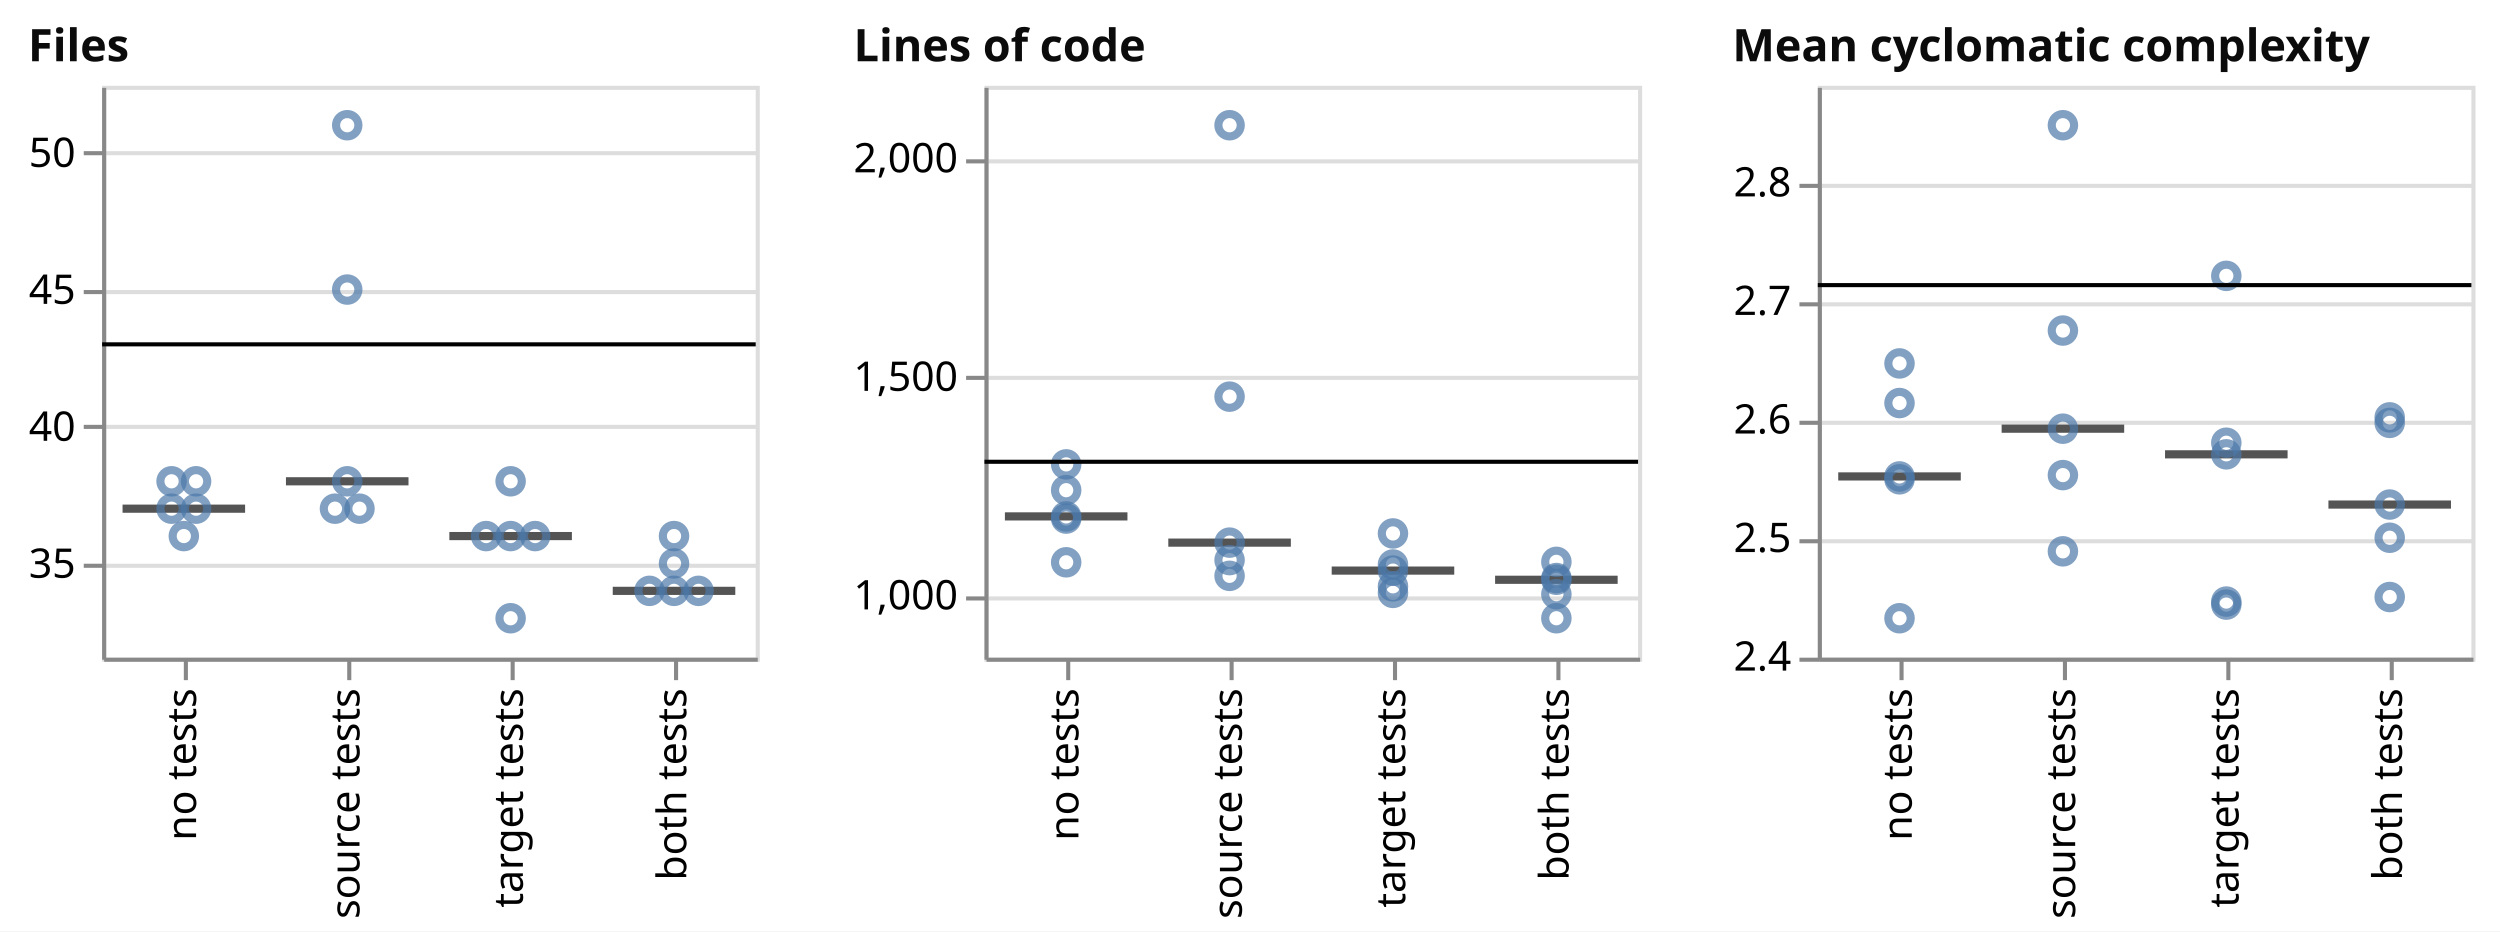
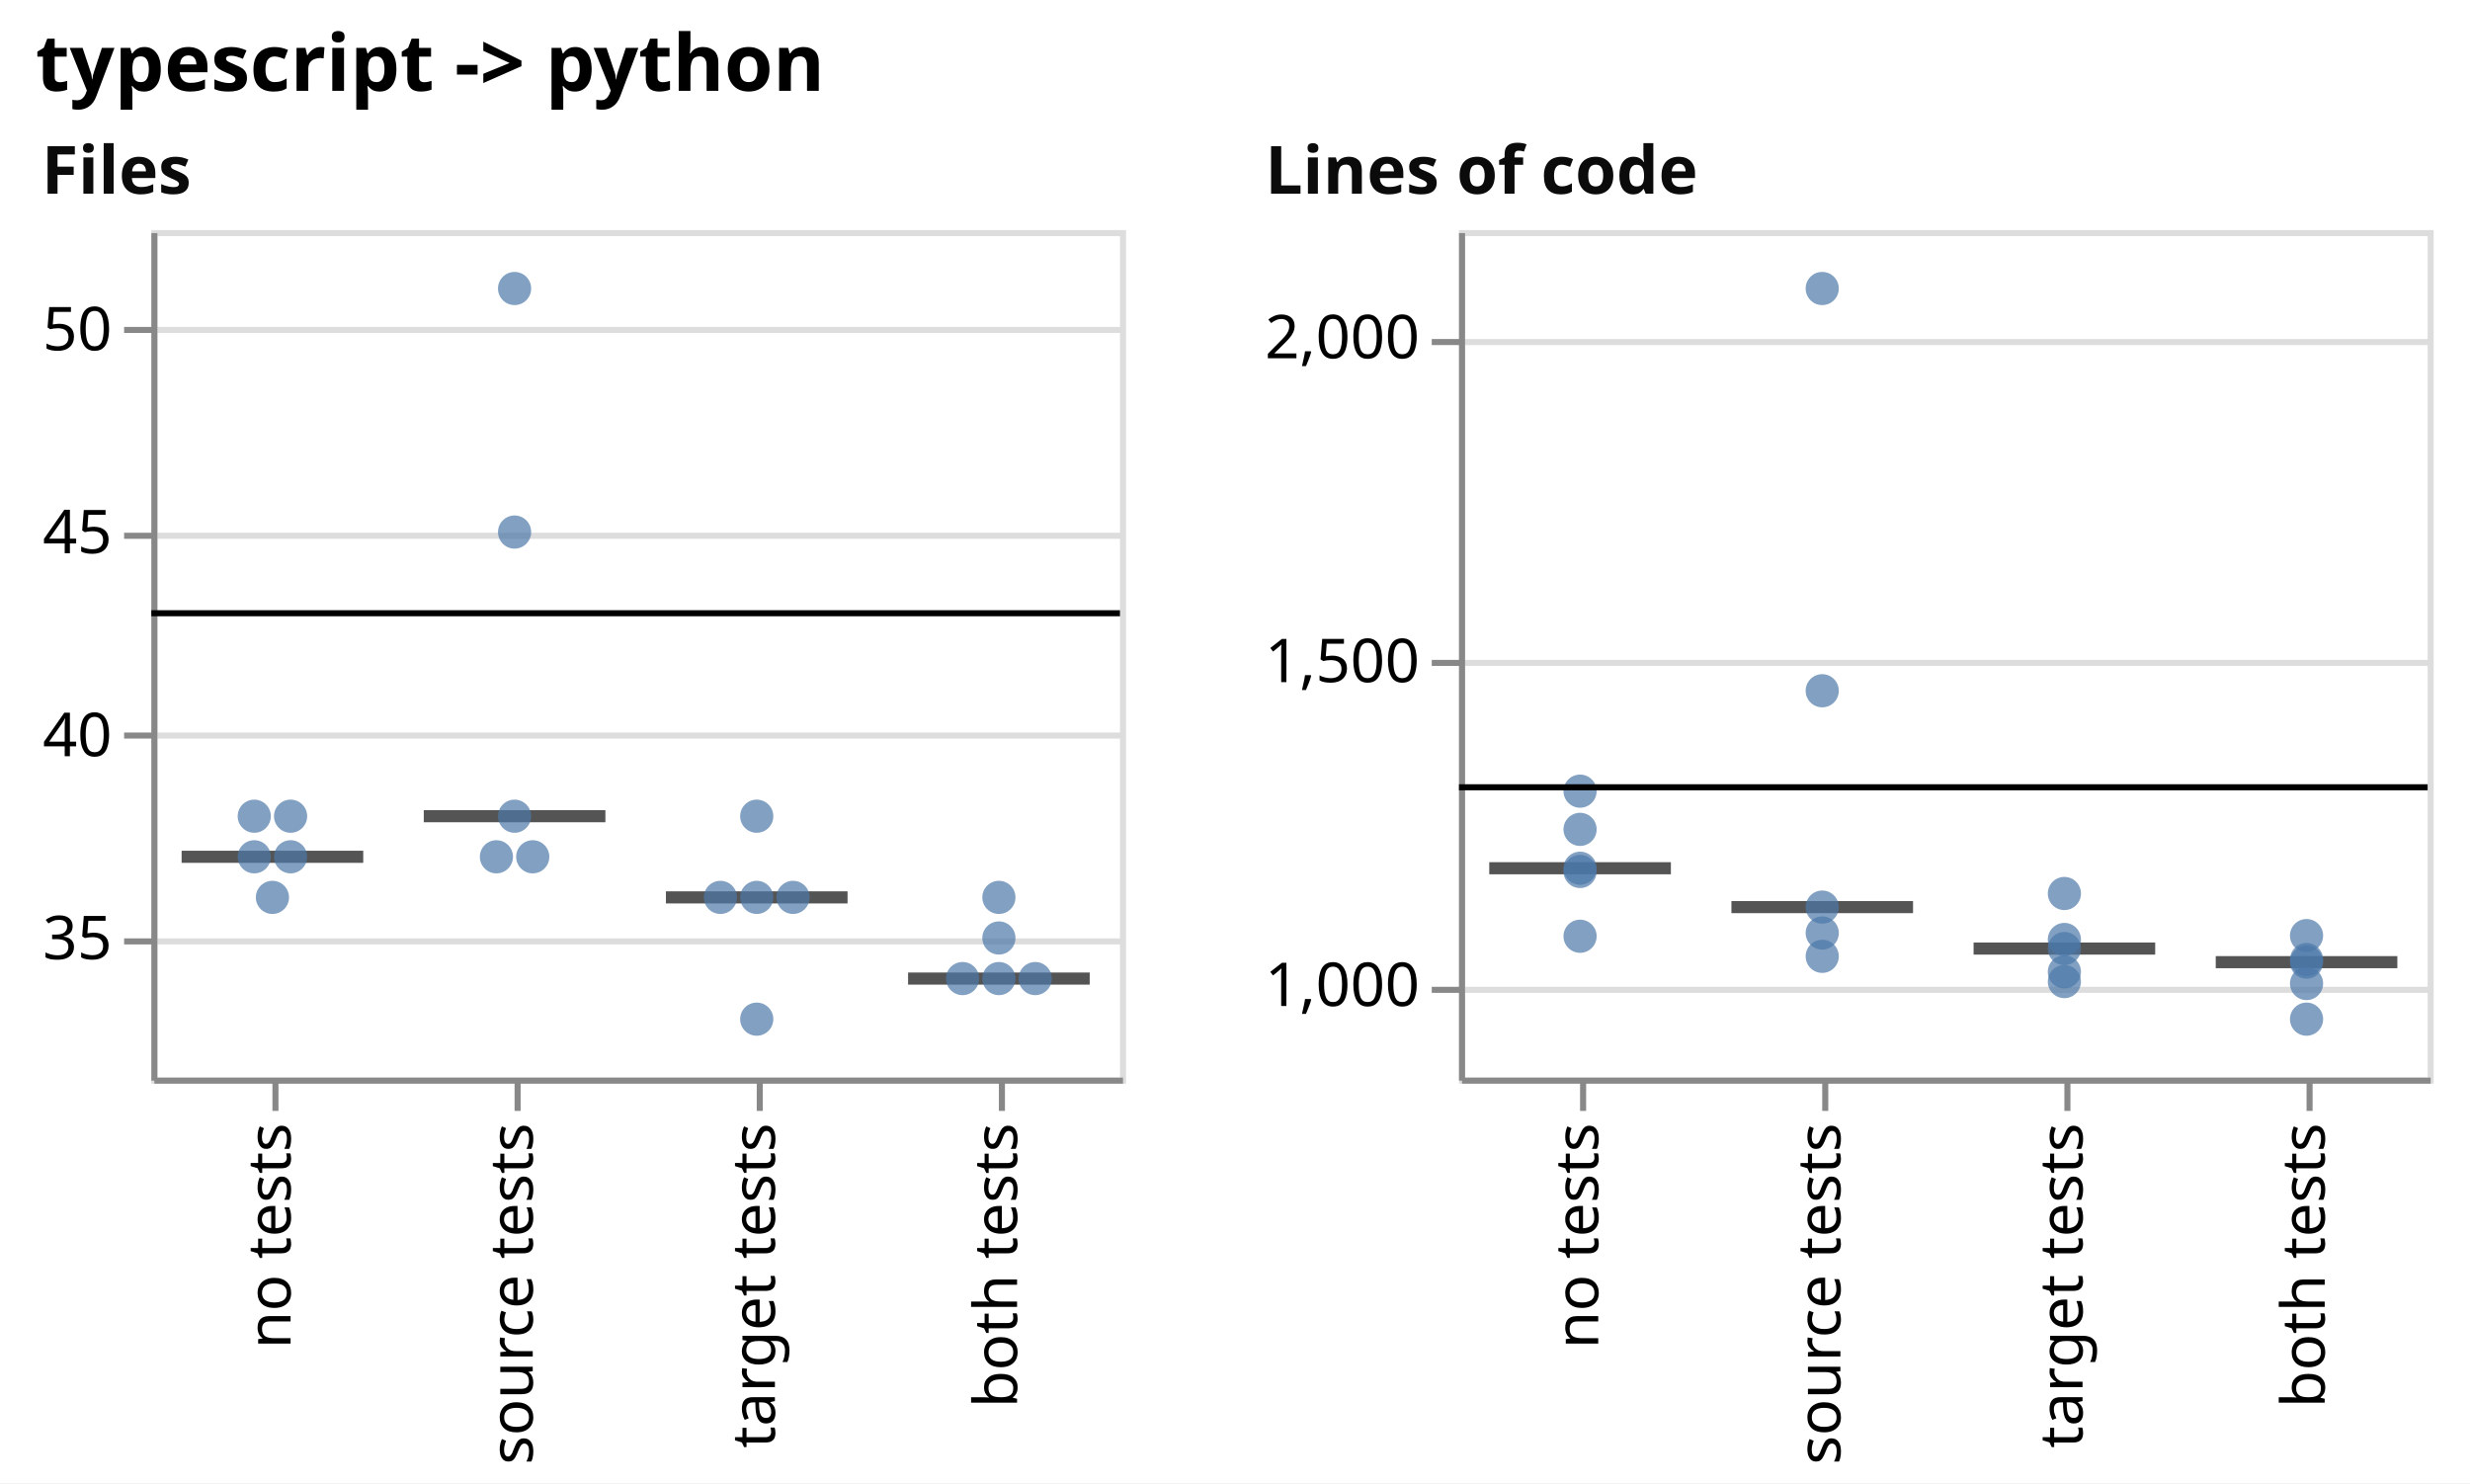
- <svg xmlns="http://www.w3.org/2000/svg" version="1.1" class="marks" width="612" height="228" viewBox="0 0 612 228">
-   <rect width="612" height="228" fill="white" />
-   <g fill="none" stroke-miterlimit="10" transform="translate(25,21)">
+ <svg xmlns="http://www.w3.org/2000/svg" version="1.1" class="marks" width="408" height="245" viewBox="0 0 408 245">
+   <rect width="408" height="245" fill="white" />
+   <g fill="none" stroke-miterlimit="10" transform="translate(25,38)">
    <g class="mark-group role-frame root" role="graphics-object" aria-roledescription="group mark container">
      <g transform="translate(0,0)">
        <path class="background" aria-hidden="true" d="M0,0h0v0h0Z" />
        <g>
          <g class="mark-group role-scope concat_0_group" role="graphics-object" aria-roledescription="group mark container">
            <g transform="translate(0,0)">
              <path class="background" aria-hidden="true" d="M0.5,0.5h160v140h-160Z" stroke="#ddd" />
              <g>
                <g class="mark-group role-axis" aria-hidden="true">
                  <g transform="translate(0.5,0.5)">
                    <path class="background" aria-hidden="true" d="M0,0h0v0h0Z" pointer-events="none" />
                    <g>
                      <g class="mark-rule role-axis-grid" pointer-events="none">
                        <line transform="translate(0,117)" x2="160" y2="0" stroke="#ddd" stroke-width="1" opacity="1" />
                        <line transform="translate(0,83)" x2="160" y2="0" stroke="#ddd" stroke-width="1" opacity="1" />
                        <line transform="translate(0,50)" x2="160" y2="0" stroke="#ddd" stroke-width="1" opacity="1" />
                        <line transform="translate(0,16)" x2="160" y2="0" stroke="#ddd" stroke-width="1" opacity="1" />
                      </g>
                    </g>
                    <path class="foreground" aria-hidden="true" d="" pointer-events="none" display="none" />
                  </g>
                </g>
                <g class="mark-group role-axis" role="graphics-symbol" aria-roledescription="axis" aria-label="X-axis for a discrete scale with 4 values: no tests, source tests, target tests, both tests">
                  <g transform="translate(0.5,140.5)">
                    <path class="background" aria-hidden="true" d="M0,0h0v0h0Z" pointer-events="none" />
                    <g>
                      <g class="mark-rule role-axis-tick" pointer-events="none">
                        <line transform="translate(20,0)" x2="0" y2="5" stroke="#888" stroke-width="1" opacity="1" />
                        <line transform="translate(60,0)" x2="0" y2="5" stroke="#888" stroke-width="1" opacity="1" />
                        <line transform="translate(100,0)" x2="0" y2="5" stroke="#888" stroke-width="1" opacity="1" />
                        <line transform="translate(140,0)" x2="0" y2="5" stroke="#888" stroke-width="1" opacity="1" />
                      </g>
                      <g class="mark-text role-axis-label" pointer-events="none">
                        <text text-anchor="end" transform="translate(19.5,7) rotate(270) translate(0,3)" font-family="sans-serif" font-size="10px" fill="#000" opacity="1">no tests</text>
                        <text text-anchor="end" transform="translate(59.5,7) rotate(270) translate(0,3)" font-family="sans-serif" font-size="10px" fill="#000" opacity="1">source tests</text>
                        <text text-anchor="end" transform="translate(99.5,7) rotate(270) translate(0,3)" font-family="sans-serif" font-size="10px" fill="#000" opacity="1">target tests</text>
                        <text text-anchor="end" transform="translate(139.5,7) rotate(270) translate(0,3)" font-family="sans-serif" font-size="10px" fill="#000" opacity="1">both tests</text>
                      </g>
                      <g class="mark-rule role-axis-domain" pointer-events="none">
                        <line transform="translate(0,0)" x2="160" y2="0" stroke="#888" stroke-width="1" opacity="1" />
                      </g>
                    </g>
                    <path class="foreground" aria-hidden="true" d="" pointer-events="none" display="none" />
                  </g>
                </g>
                <g class="mark-group role-axis" role="graphics-symbol" aria-roledescription="axis" aria-label="Y-axis for a linear scale with values from 32 to 52">
                  <g transform="translate(0.5,0.5)">
                    <path class="background" aria-hidden="true" d="M0,0h0v0h0Z" pointer-events="none" />
                    <g>
                      <g class="mark-rule role-axis-tick" pointer-events="none">
                        <line transform="translate(0,117)" x2="-5" y2="0" stroke="#888" stroke-width="1" opacity="1" />
                        <line transform="translate(0,83)" x2="-5" y2="0" stroke="#888" stroke-width="1" opacity="1" />
                        <line transform="translate(0,50)" x2="-5" y2="0" stroke="#888" stroke-width="1" opacity="1" />
                        <line transform="translate(0,16)" x2="-5" y2="0" stroke="#888" stroke-width="1" opacity="1" />
                      </g>
                      <g class="mark-text role-axis-label" pointer-events="none">
                        <text text-anchor="end" transform="translate(-7,119.9349)" font-family="sans-serif" font-size="10px" fill="#000" opacity="1">35</text>
                        <text text-anchor="end" transform="translate(-7,86.40996)" font-family="sans-serif" font-size="10px" fill="#000" opacity="1">40</text>
                        <text text-anchor="end" transform="translate(-7,52.88506)" font-family="sans-serif" font-size="10px" fill="#000" opacity="1">45</text>
                        <text text-anchor="end" transform="translate(-7,19.36015)" font-family="sans-serif" font-size="10px" fill="#000" opacity="1">50</text>
                      </g>
                      <g class="mark-rule role-axis-domain" pointer-events="none">
                        <line transform="translate(0,140)" x2="0" y2="-140" stroke="#888" stroke-width="1" opacity="1" />
                      </g>
                    </g>
                    <path class="foreground" aria-hidden="true" d="" pointer-events="none" display="none" />
                  </g>
                </g>
                <g class="mark-rect role-mark concat_0_layer_0_marks" role="graphics-object" aria-roledescription="rect mark container">
                  <path aria-label="condition: no tests; Median of value: 37" role="graphics-symbol" aria-roledescription="tick" d="M5,102.525h30v2h-30Z" fill="#0b0b0b" opacity="0.7" />
                  <path aria-label="condition: source tests; Median of value: 38" role="graphics-symbol" aria-roledescription="tick" d="M45,95.82h30v2h-30Z" fill="#0b0b0b" opacity="0.7" />
                  <path aria-label="condition: target tests; Median of value: 36" role="graphics-symbol" aria-roledescription="tick" d="M85,109.23h30v2h-30Z" fill="#0b0b0b" opacity="0.7" />
                  <path aria-label="condition: both tests; Median of value: 34" role="graphics-symbol" aria-roledescription="tick" d="M125,122.64h30v2h-30Z" fill="#0b0b0b" opacity="0.7" />
                </g>
                <g class="mark-symbol role-mark concat_0_layer_1_marks" role="graphics-object" aria-roledescription="symbol mark container">
-                   <path aria-label="condition: no tests; value: 37; nudge: −0.5" role="graphics-symbol" aria-roledescription="point" transform="translate(17,103.5249)" d="M2.739,0A2.739,2.739,0,1,1,-2.739,0A2.739,2.739,0,1,1,2.739,0" stroke="#4c78a8" stroke-width="2" opacity="0.7" />
-                   <path aria-label="condition: no tests; value: 37; nudge: 0.5" role="graphics-symbol" aria-roledescription="point" transform="translate(23,103.5249)" d="M2.739,0A2.739,2.739,0,1,1,-2.739,0A2.739,2.739,0,1,1,2.739,0" stroke="#4c78a8" stroke-width="2" opacity="0.7" />
-                   <path aria-label="condition: no tests; value: 38; nudge: −0.5" role="graphics-symbol" aria-roledescription="point" transform="translate(17,96.81992)" d="M2.739,0A2.739,2.739,0,1,1,-2.739,0A2.739,2.739,0,1,1,2.739,0" stroke="#4c78a8" stroke-width="2" opacity="0.7" />
-                   <path aria-label="condition: no tests; value: 38; nudge: 0.5" role="graphics-symbol" aria-roledescription="point" transform="translate(23,96.81992)" d="M2.739,0A2.739,2.739,0,1,1,-2.739,0A2.739,2.739,0,1,1,2.739,0" stroke="#4c78a8" stroke-width="2" opacity="0.7" />
-                   <path aria-label="condition: no tests; value: 36; nudge: 0" role="graphics-symbol" aria-roledescription="point" transform="translate(20,110.2299)" d="M2.739,0A2.739,2.739,0,1,1,-2.739,0A2.739,2.739,0,1,1,2.739,0" stroke="#4c78a8" stroke-width="2" opacity="0.7" />
-                   <path aria-label="condition: source tests; value: 37; nudge: −0.5" role="graphics-symbol" aria-roledescription="point" transform="translate(57,103.5249)" d="M2.739,0A2.739,2.739,0,1,1,-2.739,0A2.739,2.739,0,1,1,2.739,0" stroke="#4c78a8" stroke-width="2" opacity="0.7" />
-                   <path aria-label="condition: source tests; value: 37; nudge: 0.5" role="graphics-symbol" aria-roledescription="point" transform="translate(63,103.5249)" d="M2.739,0A2.739,2.739,0,1,1,-2.739,0A2.739,2.739,0,1,1,2.739,0" stroke="#4c78a8" stroke-width="2" opacity="0.7" />
-                   <path aria-label="condition: source tests; value: 38; nudge: 0" role="graphics-symbol" aria-roledescription="point" transform="translate(60,96.81992)" d="M2.739,0A2.739,2.739,0,1,1,-2.739,0A2.739,2.739,0,1,1,2.739,0" stroke="#4c78a8" stroke-width="2" opacity="0.7" />
-                   <path aria-label="condition: source tests; value: 45; nudge: 0" role="graphics-symbol" aria-roledescription="point" transform="translate(60,49.88506)" d="M2.739,0A2.739,2.739,0,1,1,-2.739,0A2.739,2.739,0,1,1,2.739,0" stroke="#4c78a8" stroke-width="2" opacity="0.7" />
-                   <path aria-label="condition: source tests; value: 51; nudge: 0" role="graphics-symbol" aria-roledescription="point" transform="translate(60,9.655172)" d="M2.739,0A2.739,2.739,0,1,1,-2.739,0A2.739,2.739,0,1,1,2.739,0" stroke="#4c78a8" stroke-width="2" opacity="0.7" />
-                   <path aria-label="condition: target tests; value: 38; nudge: 0" role="graphics-symbol" aria-roledescription="point" transform="translate(100,96.81992)" d="M2.739,0A2.739,2.739,0,1,1,-2.739,0A2.739,2.739,0,1,1,2.739,0" stroke="#4c78a8" stroke-width="2" opacity="0.7" />
-                   <path aria-label="condition: target tests; value: 36; nudge: −1" role="graphics-symbol" aria-roledescription="point" transform="translate(94,110.2299)" d="M2.739,0A2.739,2.739,0,1,1,-2.739,0A2.739,2.739,0,1,1,2.739,0" stroke="#4c78a8" stroke-width="2" opacity="0.7" />
-                   <path aria-label="condition: target tests; value: 36; nudge: 0" role="graphics-symbol" aria-roledescription="point" transform="translate(100,110.2299)" d="M2.739,0A2.739,2.739,0,1,1,-2.739,0A2.739,2.739,0,1,1,2.739,0" stroke="#4c78a8" stroke-width="2" opacity="0.7" />
-                   <path aria-label="condition: target tests; value: 36; nudge: 1" role="graphics-symbol" aria-roledescription="point" transform="translate(106,110.2299)" d="M2.739,0A2.739,2.739,0,1,1,-2.739,0A2.739,2.739,0,1,1,2.739,0" stroke="#4c78a8" stroke-width="2" opacity="0.7" />
-                   <path aria-label="condition: target tests; value: 33; nudge: 0" role="graphics-symbol" aria-roledescription="point" transform="translate(100,130.3448)" d="M2.739,0A2.739,2.739,0,1,1,-2.739,0A2.739,2.739,0,1,1,2.739,0" stroke="#4c78a8" stroke-width="2" opacity="0.7" />
-                   <path aria-label="condition: both tests; value: 34; nudge: −1" role="graphics-symbol" aria-roledescription="point" transform="translate(134,123.6398)" d="M2.739,0A2.739,2.739,0,1,1,-2.739,0A2.739,2.739,0,1,1,2.739,0" stroke="#4c78a8" stroke-width="2" opacity="0.7" />
-                   <path aria-label="condition: both tests; value: 34; nudge: 0" role="graphics-symbol" aria-roledescription="point" transform="translate(140,123.6398)" d="M2.739,0A2.739,2.739,0,1,1,-2.739,0A2.739,2.739,0,1,1,2.739,0" stroke="#4c78a8" stroke-width="2" opacity="0.7" />
-                   <path aria-label="condition: both tests; value: 34; nudge: 1" role="graphics-symbol" aria-roledescription="point" transform="translate(146,123.6398)" d="M2.739,0A2.739,2.739,0,1,1,-2.739,0A2.739,2.739,0,1,1,2.739,0" stroke="#4c78a8" stroke-width="2" opacity="0.7" />
-                   <path aria-label="condition: both tests; value: 35; nudge: 0" role="graphics-symbol" aria-roledescription="point" transform="translate(140,116.9349)" d="M2.739,0A2.739,2.739,0,1,1,-2.739,0A2.739,2.739,0,1,1,2.739,0" stroke="#4c78a8" stroke-width="2" opacity="0.7" />
-                   <path aria-label="condition: both tests; value: 36; nudge: 0" role="graphics-symbol" aria-roledescription="point" transform="translate(140,110.2299)" d="M2.739,0A2.739,2.739,0,1,1,-2.739,0A2.739,2.739,0,1,1,2.739,0" stroke="#4c78a8" stroke-width="2" opacity="0.7" />
+                   <path aria-label="condition: no tests; value: 37; nudge: −0.5" role="graphics-symbol" aria-roledescription="point" transform="translate(17,103.5249)" d="M2.739,0A2.739,2.739,0,1,1,-2.739,0A2.739,2.739,0,1,1,2.739,0" fill="#4c78a8" stroke-width="2" opacity="0.7" />
+                   <path aria-label="condition: no tests; value: 37; nudge: 0.5" role="graphics-symbol" aria-roledescription="point" transform="translate(23,103.5249)" d="M2.739,0A2.739,2.739,0,1,1,-2.739,0A2.739,2.739,0,1,1,2.739,0" fill="#4c78a8" stroke-width="2" opacity="0.7" />
+                   <path aria-label="condition: no tests; value: 38; nudge: −0.5" role="graphics-symbol" aria-roledescription="point" transform="translate(17,96.81992)" d="M2.739,0A2.739,2.739,0,1,1,-2.739,0A2.739,2.739,0,1,1,2.739,0" fill="#4c78a8" stroke-width="2" opacity="0.7" />
+                   <path aria-label="condition: no tests; value: 38; nudge: 0.5" role="graphics-symbol" aria-roledescription="point" transform="translate(23,96.81992)" d="M2.739,0A2.739,2.739,0,1,1,-2.739,0A2.739,2.739,0,1,1,2.739,0" fill="#4c78a8" stroke-width="2" opacity="0.7" />
+                   <path aria-label="condition: no tests; value: 36; nudge: 0" role="graphics-symbol" aria-roledescription="point" transform="translate(20,110.2299)" d="M2.739,0A2.739,2.739,0,1,1,-2.739,0A2.739,2.739,0,1,1,2.739,0" fill="#4c78a8" stroke-width="2" opacity="0.7" />
+                   <path aria-label="condition: source tests; value: 37; nudge: −0.5" role="graphics-symbol" aria-roledescription="point" transform="translate(57,103.5249)" d="M2.739,0A2.739,2.739,0,1,1,-2.739,0A2.739,2.739,0,1,1,2.739,0" fill="#4c78a8" stroke-width="2" opacity="0.7" />
+                   <path aria-label="condition: source tests; value: 37; nudge: 0.5" role="graphics-symbol" aria-roledescription="point" transform="translate(63,103.5249)" d="M2.739,0A2.739,2.739,0,1,1,-2.739,0A2.739,2.739,0,1,1,2.739,0" fill="#4c78a8" stroke-width="2" opacity="0.7" />
+                   <path aria-label="condition: source tests; value: 38; nudge: 0" role="graphics-symbol" aria-roledescription="point" transform="translate(60,96.81992)" d="M2.739,0A2.739,2.739,0,1,1,-2.739,0A2.739,2.739,0,1,1,2.739,0" fill="#4c78a8" stroke-width="2" opacity="0.7" />
+                   <path aria-label="condition: source tests; value: 45; nudge: 0" role="graphics-symbol" aria-roledescription="point" transform="translate(60,49.88506)" d="M2.739,0A2.739,2.739,0,1,1,-2.739,0A2.739,2.739,0,1,1,2.739,0" fill="#4c78a8" stroke-width="2" opacity="0.7" />
+                   <path aria-label="condition: source tests; value: 51; nudge: 0" role="graphics-symbol" aria-roledescription="point" transform="translate(60,9.655172)" d="M2.739,0A2.739,2.739,0,1,1,-2.739,0A2.739,2.739,0,1,1,2.739,0" fill="#4c78a8" stroke-width="2" opacity="0.7" />
+                   <path aria-label="condition: target tests; value: 38; nudge: 0" role="graphics-symbol" aria-roledescription="point" transform="translate(100,96.81992)" d="M2.739,0A2.739,2.739,0,1,1,-2.739,0A2.739,2.739,0,1,1,2.739,0" fill="#4c78a8" stroke-width="2" opacity="0.7" />
+                   <path aria-label="condition: target tests; value: 36; nudge: −1" role="graphics-symbol" aria-roledescription="point" transform="translate(94,110.2299)" d="M2.739,0A2.739,2.739,0,1,1,-2.739,0A2.739,2.739,0,1,1,2.739,0" fill="#4c78a8" stroke-width="2" opacity="0.7" />
+                   <path aria-label="condition: target tests; value: 36; nudge: 0" role="graphics-symbol" aria-roledescription="point" transform="translate(100,110.2299)" d="M2.739,0A2.739,2.739,0,1,1,-2.739,0A2.739,2.739,0,1,1,2.739,0" fill="#4c78a8" stroke-width="2" opacity="0.7" />
+                   <path aria-label="condition: target tests; value: 36; nudge: 1" role="graphics-symbol" aria-roledescription="point" transform="translate(106,110.2299)" d="M2.739,0A2.739,2.739,0,1,1,-2.739,0A2.739,2.739,0,1,1,2.739,0" fill="#4c78a8" stroke-width="2" opacity="0.7" />
+                   <path aria-label="condition: target tests; value: 33; nudge: 0" role="graphics-symbol" aria-roledescription="point" transform="translate(100,130.3448)" d="M2.739,0A2.739,2.739,0,1,1,-2.739,0A2.739,2.739,0,1,1,2.739,0" fill="#4c78a8" stroke-width="2" opacity="0.7" />
+                   <path aria-label="condition: both tests; value: 34; nudge: −1" role="graphics-symbol" aria-roledescription="point" transform="translate(134,123.6398)" d="M2.739,0A2.739,2.739,0,1,1,-2.739,0A2.739,2.739,0,1,1,2.739,0" fill="#4c78a8" stroke-width="2" opacity="0.7" />
+                   <path aria-label="condition: both tests; value: 34; nudge: 0" role="graphics-symbol" aria-roledescription="point" transform="translate(140,123.6398)" d="M2.739,0A2.739,2.739,0,1,1,-2.739,0A2.739,2.739,0,1,1,2.739,0" fill="#4c78a8" stroke-width="2" opacity="0.7" />
+                   <path aria-label="condition: both tests; value: 34; nudge: 1" role="graphics-symbol" aria-roledescription="point" transform="translate(146,123.6398)" d="M2.739,0A2.739,2.739,0,1,1,-2.739,0A2.739,2.739,0,1,1,2.739,0" fill="#4c78a8" stroke-width="2" opacity="0.7" />
+                   <path aria-label="condition: both tests; value: 35; nudge: 0" role="graphics-symbol" aria-roledescription="point" transform="translate(140,116.9349)" d="M2.739,0A2.739,2.739,0,1,1,-2.739,0A2.739,2.739,0,1,1,2.739,0" fill="#4c78a8" stroke-width="2" opacity="0.7" />
+                   <path aria-label="condition: both tests; value: 36; nudge: 0" role="graphics-symbol" aria-roledescription="point" transform="translate(140,110.2299)" d="M2.739,0A2.739,2.739,0,1,1,-2.739,0A2.739,2.739,0,1,1,2.739,0" fill="#4c78a8" stroke-width="2" opacity="0.7" />
                </g>
                <g class="mark-rule role-mark concat_0_layer_2_marks" role="graphics-object" aria-roledescription="rule mark container">
                  <line aria-label="Median of reference: 43" role="graphics-symbol" aria-roledescription="rule mark" transform="translate(160,63.29502)" x2="-160" y2="0" stroke="black" />
                </g>
                <g class="mark-group role-title">
                  <g transform="translate(-18.12305,-15)">
                    <path class="background" aria-hidden="true" d="M0,0h0v0h0Z" pointer-events="none" />
                    <g>
                      <g class="mark-text role-title-text" role="graphics-symbol" aria-roledescription="title" aria-label="Title text 'Files'" pointer-events="none">
                        <text text-anchor="start" transform="translate(0,9)" font-family="sans-serif" font-size="11px" font-weight="bold" fill="#0b0b0b" opacity="1">Files</text>
                      </g>
                    </g>
                    <path class="foreground" aria-hidden="true" d="" pointer-events="none" display="none" />
                  </g>
                </g>
              </g>
              <path class="foreground" aria-hidden="true" d="" display="none" />
            </g>
          </g>
          <g class="mark-group role-scope concat_1_group" role="graphics-object" aria-roledescription="group mark container">
            <g transform="translate(216,0)">
              <path class="background" aria-hidden="true" d="M0.5,0.5h160v140h-160Z" stroke="#ddd" />
              <g>
                <g class="mark-group role-axis" aria-hidden="true">
                  <g transform="translate(0.5,0.5)">
                    <path class="background" aria-hidden="true" d="M0,0h0v0h0Z" pointer-events="none" />
                    <g>
                      <g class="mark-rule role-axis-grid" pointer-events="none">
                        <line transform="translate(0,125)" x2="160" y2="0" stroke="#ddd" stroke-width="1" opacity="1" />
                        <line transform="translate(0,71)" x2="160" y2="0" stroke="#ddd" stroke-width="1" opacity="1" />
                        <line transform="translate(0,18)" x2="160" y2="0" stroke="#ddd" stroke-width="1" opacity="1" />
                      </g>
                    </g>
                    <path class="foreground" aria-hidden="true" d="" pointer-events="none" display="none" />
                  </g>
                </g>
                <g class="mark-group role-axis" role="graphics-symbol" aria-roledescription="axis" aria-label="X-axis for a discrete scale with 4 values: no tests, source tests, target tests, both tests">
                  <g transform="translate(0.5,140.5)">
                    <path class="background" aria-hidden="true" d="M0,0h0v0h0Z" pointer-events="none" />
                    <g>
                      <g class="mark-rule role-axis-tick" pointer-events="none">
                        <line transform="translate(20,0)" x2="0" y2="5" stroke="#888" stroke-width="1" opacity="1" />
                        <line transform="translate(60,0)" x2="0" y2="5" stroke="#888" stroke-width="1" opacity="1" />
                        <line transform="translate(100,0)" x2="0" y2="5" stroke="#888" stroke-width="1" opacity="1" />
                        <line transform="translate(140,0)" x2="0" y2="5" stroke="#888" stroke-width="1" opacity="1" />
                      </g>
                      <g class="mark-text role-axis-label" pointer-events="none">
                        <text text-anchor="end" transform="translate(19.5,7) rotate(270) translate(0,3)" font-family="sans-serif" font-size="10px" fill="#000" opacity="1">no tests</text>
                        <text text-anchor="end" transform="translate(59.5,7) rotate(270) translate(0,3)" font-family="sans-serif" font-size="10px" fill="#000" opacity="1">source tests</text>
                        <text text-anchor="end" transform="translate(99.5,7) rotate(270) translate(0,3)" font-family="sans-serif" font-size="10px" fill="#000" opacity="1">target tests</text>
                        <text text-anchor="end" transform="translate(139.5,7) rotate(270) translate(0,3)" font-family="sans-serif" font-size="10px" fill="#000" opacity="1">both tests</text>
                      </g>
                      <g class="mark-rule role-axis-domain" pointer-events="none">
                        <line transform="translate(0,0)" x2="160" y2="0" stroke="#888" stroke-width="1" opacity="1" />
                      </g>
                    </g>
                    <path class="foreground" aria-hidden="true" d="" pointer-events="none" display="none" />
                  </g>
                </g>
                <g class="mark-group role-axis" role="graphics-symbol" aria-roledescription="axis" aria-label="Y-axis for a linear scale with values from 857 to 2,165">
                  <g transform="translate(0.5,0.5)">
                    <path class="background" aria-hidden="true" d="M0,0h0v0h0Z" pointer-events="none" />
                    <g>
                      <g class="mark-rule role-axis-tick" pointer-events="none">
                        <line transform="translate(0,125)" x2="-5" y2="0" stroke="#888" stroke-width="1" opacity="1" />
                        <line transform="translate(0,71)" x2="-5" y2="0" stroke="#888" stroke-width="1" opacity="1" />
                        <line transform="translate(0,18)" x2="-5" y2="0" stroke="#888" stroke-width="1" opacity="1" />
                      </g>
                      <g class="mark-text role-axis-label" pointer-events="none">
                        <text text-anchor="end" transform="translate(-7,127.6741)" font-family="sans-serif" font-size="10px" fill="#000" opacity="1">1,000</text>
                        <text text-anchor="end" transform="translate(-7,74.17694)" font-family="sans-serif" font-size="10px" fill="#000" opacity="1">1,500</text>
                        <text text-anchor="end" transform="translate(-7,20.67975)" font-family="sans-serif" font-size="10px" fill="#000" opacity="1">2,000</text>
                      </g>
                      <g class="mark-rule role-axis-domain" pointer-events="none">
                        <line transform="translate(0,140)" x2="0" y2="-140" stroke="#888" stroke-width="1" opacity="1" />
                      </g>
                    </g>
                    <path class="foreground" aria-hidden="true" d="" pointer-events="none" display="none" />
                  </g>
                </g>
                <g class="mark-rect role-mark concat_1_layer_0_marks" role="graphics-object" aria-roledescription="rect mark container">
                  <path aria-label="condition: no tests; Median of value: 1180" role="graphics-symbol" aria-roledescription="tick" d="M5,104.415h30v2h-30Z" fill="#0b0b0b" opacity="0.7" />
                  <path aria-label="condition: source tests; Median of value: 1120" role="graphics-symbol" aria-roledescription="tick" d="M45,110.835h30v2h-30Z" fill="#0b0b0b" opacity="0.7" />
                  <path aria-label="condition: target tests; Median of value: 1056" role="graphics-symbol" aria-roledescription="tick" d="M85,117.682h30v2h-30Z" fill="#0b0b0b" opacity="0.7" />
                  <path aria-label="condition: both tests; Median of value: 1035" role="graphics-symbol" aria-roledescription="tick" d="M125,119.929h30v2h-30Z" fill="#0b0b0b" opacity="0.7" />
                </g>
                <g class="mark-symbol role-mark concat_1_layer_1_marks" role="graphics-object" aria-roledescription="symbol mark container">
-                   <path aria-label="condition: no tests; value: 1175; nudge: 0" role="graphics-symbol" aria-roledescription="point" transform="translate(20,105.9501)" d="M2.739,0A2.739,2.739,0,1,1,-2.739,0A2.739,2.739,0,1,1,2.739,0" stroke="#4c78a8" stroke-width="2" opacity="0.7" />
-                   <path aria-label="condition: no tests; value: 1299; nudge: 0" role="graphics-symbol" aria-roledescription="point" transform="translate(20,92.68281)" d="M2.739,0A2.739,2.739,0,1,1,-2.739,0A2.739,2.739,0,1,1,2.739,0" stroke="#4c78a8" stroke-width="2" opacity="0.7" />
-                   <path aria-label="condition: no tests; value: 1180; nudge: 0" role="graphics-symbol" aria-roledescription="point" transform="translate(20,105.4151)" d="M2.739,0A2.739,2.739,0,1,1,-2.739,0A2.739,2.739,0,1,1,2.739,0" stroke="#4c78a8" stroke-width="2" opacity="0.7" />
-                   <path aria-label="condition: no tests; value: 1240; nudge: 0" role="graphics-symbol" aria-roledescription="point" transform="translate(20,98.99548)" d="M2.739,0A2.739,2.739,0,1,1,-2.739,0A2.739,2.739,0,1,1,2.739,0" stroke="#4c78a8" stroke-width="2" opacity="0.7" />
-                   <path aria-label="condition: no tests; value: 1075; nudge: 0" role="graphics-symbol" aria-roledescription="point" transform="translate(20,116.6495)" d="M2.739,0A2.739,2.739,0,1,1,-2.739,0A2.739,2.739,0,1,1,2.739,0" stroke="#4c78a8" stroke-width="2" opacity="0.7" />
-                   <path aria-label="condition: source tests; value: 1080; nudge: 0" role="graphics-symbol" aria-roledescription="point" transform="translate(60,116.1146)" d="M2.739,0A2.739,2.739,0,1,1,-2.739,0A2.739,2.739,0,1,1,2.739,0" stroke="#4c78a8" stroke-width="2" opacity="0.7" />
-                   <path aria-label="condition: source tests; value: 1120; nudge: 0" role="graphics-symbol" aria-roledescription="point" transform="translate(60,111.8348)" d="M2.739,0A2.739,2.739,0,1,1,-2.739,0A2.739,2.739,0,1,1,2.739,0" stroke="#4c78a8" stroke-width="2" opacity="0.7" />
-                   <path aria-label="condition: source tests; value: 1454; nudge: 0" role="graphics-symbol" aria-roledescription="point" transform="translate(60,76.09868)" d="M2.739,0A2.739,2.739,0,1,1,-2.739,0A2.739,2.739,0,1,1,2.739,0" stroke="#4c78a8" stroke-width="2" opacity="0.7" />
-                   <path aria-label="condition: source tests; value: 1044; nudge: 0" role="graphics-symbol" aria-roledescription="point" transform="translate(60,119.9664)" d="M2.739,0A2.739,2.739,0,1,1,-2.739,0A2.739,2.739,0,1,1,2.739,0" stroke="#4c78a8" stroke-width="2" opacity="0.7" />
-                   <path aria-label="condition: source tests; value: 2075; nudge: 0" role="graphics-symbol" aria-roledescription="point" transform="translate(60,9.655172)" d="M2.739,0A2.739,2.739,0,1,1,-2.739,0A2.739,2.739,0,1,1,2.739,0" stroke="#4c78a8" stroke-width="2" opacity="0.7" />
-                   <path aria-label="condition: target tests; value: 1141; nudge: 0" role="graphics-symbol" aria-roledescription="point" transform="translate(100,109.5879)" d="M2.739,0A2.739,2.739,0,1,1,-2.739,0A2.739,2.739,0,1,1,2.739,0" stroke="#4c78a8" stroke-width="2" opacity="0.7" />
-                   <path aria-label="condition: target tests; value: 1056; nudge: 0" role="graphics-symbol" aria-roledescription="point" transform="translate(100,118.6824)" d="M2.739,0A2.739,2.739,0,1,1,-2.739,0A2.739,2.739,0,1,1,2.739,0" stroke="#4c78a8" stroke-width="2" opacity="0.7" />
-                   <path aria-label="condition: target tests; value: 1020; nudge: 0" role="graphics-symbol" aria-roledescription="point" transform="translate(100,122.5342)" d="M2.739,0A2.739,2.739,0,1,1,-2.739,0A2.739,2.739,0,1,1,2.739,0" stroke="#4c78a8" stroke-width="2" opacity="0.7" />
-                   <path aria-label="condition: target tests; value: 1070; nudge: 0" role="graphics-symbol" aria-roledescription="point" transform="translate(100,117.1845)" d="M2.739,0A2.739,2.739,0,1,1,-2.739,0A2.739,2.739,0,1,1,2.739,0" stroke="#4c78a8" stroke-width="2" opacity="0.7" />
-                   <path aria-label="condition: target tests; value: 1005; nudge: 0" role="graphics-symbol" aria-roledescription="point" transform="translate(100,124.1392)" d="M2.739,0A2.739,2.739,0,1,1,-2.739,0A2.739,2.739,0,1,1,2.739,0" stroke="#4c78a8" stroke-width="2" opacity="0.7" />
-                   <path aria-label="condition: both tests; value: 1076; nudge: 0" role="graphics-symbol" aria-roledescription="point" transform="translate(140,116.5426)" d="M2.739,0A2.739,2.739,0,1,1,-2.739,0A2.739,2.739,0,1,1,2.739,0" stroke="#4c78a8" stroke-width="2" opacity="0.7" />
-                   <path aria-label="condition: both tests; value: 947; nudge: 0" role="graphics-symbol" aria-roledescription="point" transform="translate(140,130.3448)" d="M2.739,0A2.739,2.739,0,1,1,-2.739,0A2.739,2.739,0,1,1,2.739,0" stroke="#4c78a8" stroke-width="2" opacity="0.7" />
-                   <path aria-label="condition: both tests; value: 1035; nudge: 0" role="graphics-symbol" aria-roledescription="point" transform="translate(140,120.9293)" d="M2.739,0A2.739,2.739,0,1,1,-2.739,0A2.739,2.739,0,1,1,2.739,0" stroke="#4c78a8" stroke-width="2" opacity="0.7" />
-                   <path aria-label="condition: both tests; value: 1039; nudge: 0" role="graphics-symbol" aria-roledescription="point" transform="translate(140,120.5013)" d="M2.739,0A2.739,2.739,0,1,1,-2.739,0A2.739,2.739,0,1,1,2.739,0" stroke="#4c78a8" stroke-width="2" opacity="0.7" />
-                   <path aria-label="condition: both tests; value: 1002; nudge: 0" role="graphics-symbol" aria-roledescription="point" transform="translate(140,124.4601)" d="M2.739,0A2.739,2.739,0,1,1,-2.739,0A2.739,2.739,0,1,1,2.739,0" stroke="#4c78a8" stroke-width="2" opacity="0.7" />
+                   <path aria-label="condition: no tests; value: 1175; nudge: 0" role="graphics-symbol" aria-roledescription="point" transform="translate(20,105.9501)" d="M2.739,0A2.739,2.739,0,1,1,-2.739,0A2.739,2.739,0,1,1,2.739,0" fill="#4c78a8" stroke-width="2" opacity="0.7" />
+                   <path aria-label="condition: no tests; value: 1299; nudge: 0" role="graphics-symbol" aria-roledescription="point" transform="translate(20,92.68281)" d="M2.739,0A2.739,2.739,0,1,1,-2.739,0A2.739,2.739,0,1,1,2.739,0" fill="#4c78a8" stroke-width="2" opacity="0.7" />
+                   <path aria-label="condition: no tests; value: 1180; nudge: 0" role="graphics-symbol" aria-roledescription="point" transform="translate(20,105.4151)" d="M2.739,0A2.739,2.739,0,1,1,-2.739,0A2.739,2.739,0,1,1,2.739,0" fill="#4c78a8" stroke-width="2" opacity="0.7" />
+                   <path aria-label="condition: no tests; value: 1240; nudge: 0" role="graphics-symbol" aria-roledescription="point" transform="translate(20,98.99548)" d="M2.739,0A2.739,2.739,0,1,1,-2.739,0A2.739,2.739,0,1,1,2.739,0" fill="#4c78a8" stroke-width="2" opacity="0.7" />
+                   <path aria-label="condition: no tests; value: 1075; nudge: 0" role="graphics-symbol" aria-roledescription="point" transform="translate(20,116.6495)" d="M2.739,0A2.739,2.739,0,1,1,-2.739,0A2.739,2.739,0,1,1,2.739,0" fill="#4c78a8" stroke-width="2" opacity="0.7" />
+                   <path aria-label="condition: source tests; value: 1080; nudge: 0" role="graphics-symbol" aria-roledescription="point" transform="translate(60,116.1146)" d="M2.739,0A2.739,2.739,0,1,1,-2.739,0A2.739,2.739,0,1,1,2.739,0" fill="#4c78a8" stroke-width="2" opacity="0.7" />
+                   <path aria-label="condition: source tests; value: 1120; nudge: 0" role="graphics-symbol" aria-roledescription="point" transform="translate(60,111.8348)" d="M2.739,0A2.739,2.739,0,1,1,-2.739,0A2.739,2.739,0,1,1,2.739,0" fill="#4c78a8" stroke-width="2" opacity="0.7" />
+                   <path aria-label="condition: source tests; value: 1454; nudge: 0" role="graphics-symbol" aria-roledescription="point" transform="translate(60,76.09868)" d="M2.739,0A2.739,2.739,0,1,1,-2.739,0A2.739,2.739,0,1,1,2.739,0" fill="#4c78a8" stroke-width="2" opacity="0.7" />
+                   <path aria-label="condition: source tests; value: 1044; nudge: 0" role="graphics-symbol" aria-roledescription="point" transform="translate(60,119.9664)" d="M2.739,0A2.739,2.739,0,1,1,-2.739,0A2.739,2.739,0,1,1,2.739,0" fill="#4c78a8" stroke-width="2" opacity="0.7" />
+                   <path aria-label="condition: source tests; value: 2075; nudge: 0" role="graphics-symbol" aria-roledescription="point" transform="translate(60,9.655172)" d="M2.739,0A2.739,2.739,0,1,1,-2.739,0A2.739,2.739,0,1,1,2.739,0" fill="#4c78a8" stroke-width="2" opacity="0.7" />
+                   <path aria-label="condition: target tests; value: 1141; nudge: 0" role="graphics-symbol" aria-roledescription="point" transform="translate(100,109.5879)" d="M2.739,0A2.739,2.739,0,1,1,-2.739,0A2.739,2.739,0,1,1,2.739,0" fill="#4c78a8" stroke-width="2" opacity="0.7" />
+                   <path aria-label="condition: target tests; value: 1056; nudge: 0" role="graphics-symbol" aria-roledescription="point" transform="translate(100,118.6824)" d="M2.739,0A2.739,2.739,0,1,1,-2.739,0A2.739,2.739,0,1,1,2.739,0" fill="#4c78a8" stroke-width="2" opacity="0.7" />
+                   <path aria-label="condition: target tests; value: 1020; nudge: 0" role="graphics-symbol" aria-roledescription="point" transform="translate(100,122.5342)" d="M2.739,0A2.739,2.739,0,1,1,-2.739,0A2.739,2.739,0,1,1,2.739,0" fill="#4c78a8" stroke-width="2" opacity="0.7" />
+                   <path aria-label="condition: target tests; value: 1070; nudge: 0" role="graphics-symbol" aria-roledescription="point" transform="translate(100,117.1845)" d="M2.739,0A2.739,2.739,0,1,1,-2.739,0A2.739,2.739,0,1,1,2.739,0" fill="#4c78a8" stroke-width="2" opacity="0.7" />
+                   <path aria-label="condition: target tests; value: 1005; nudge: 0" role="graphics-symbol" aria-roledescription="point" transform="translate(100,124.1392)" d="M2.739,0A2.739,2.739,0,1,1,-2.739,0A2.739,2.739,0,1,1,2.739,0" fill="#4c78a8" stroke-width="2" opacity="0.7" />
+                   <path aria-label="condition: both tests; value: 1076; nudge: 0" role="graphics-symbol" aria-roledescription="point" transform="translate(140,116.5426)" d="M2.739,0A2.739,2.739,0,1,1,-2.739,0A2.739,2.739,0,1,1,2.739,0" fill="#4c78a8" stroke-width="2" opacity="0.7" />
+                   <path aria-label="condition: both tests; value: 947; nudge: 0" role="graphics-symbol" aria-roledescription="point" transform="translate(140,130.3448)" d="M2.739,0A2.739,2.739,0,1,1,-2.739,0A2.739,2.739,0,1,1,2.739,0" fill="#4c78a8" stroke-width="2" opacity="0.7" />
+                   <path aria-label="condition: both tests; value: 1035; nudge: 0" role="graphics-symbol" aria-roledescription="point" transform="translate(140,120.9293)" d="M2.739,0A2.739,2.739,0,1,1,-2.739,0A2.739,2.739,0,1,1,2.739,0" fill="#4c78a8" stroke-width="2" opacity="0.7" />
+                   <path aria-label="condition: both tests; value: 1039; nudge: 0" role="graphics-symbol" aria-roledescription="point" transform="translate(140,120.5013)" d="M2.739,0A2.739,2.739,0,1,1,-2.739,0A2.739,2.739,0,1,1,2.739,0" fill="#4c78a8" stroke-width="2" opacity="0.7" />
+                   <path aria-label="condition: both tests; value: 1002; nudge: 0" role="graphics-symbol" aria-roledescription="point" transform="translate(140,124.4601)" d="M2.739,0A2.739,2.739,0,1,1,-2.739,0A2.739,2.739,0,1,1,2.739,0" fill="#4c78a8" stroke-width="2" opacity="0.7" />
                </g>
                <g class="mark-rule role-mark concat_1_layer_2_marks" role="graphics-object" aria-roledescription="rule mark container">
                  <line aria-label="Median of reference: 1305" role="graphics-symbol" aria-roledescription="rule mark" transform="translate(160,92.04084)" x2="-160" y2="0" stroke="black" />
                </g>
                <g class="mark-group role-title">
                  <g transform="translate(-32.02441,-15)">
                    <path class="background" aria-hidden="true" d="M0,0h0v0h0Z" pointer-events="none" />
                    <g>
                      <g class="mark-text role-title-text" role="graphics-symbol" aria-roledescription="title" aria-label="Title text 'Lines of code'" pointer-events="none">
                        <text text-anchor="start" transform="translate(0,9)" font-family="sans-serif" font-size="11px" font-weight="bold" fill="#0b0b0b" opacity="1">Lines of code</text>
                      </g>
                    </g>
                    <path class="foreground" aria-hidden="true" d="" pointer-events="none" display="none" />
                  </g>
                </g>
              </g>
              <path class="foreground" aria-hidden="true" d="" display="none" />
            </g>
          </g>
-           <g class="mark-group role-scope concat_2_group" role="graphics-object" aria-roledescription="group mark container">
-             <g transform="translate(420,0)">
-               <path class="background" aria-hidden="true" d="M0.5,0.5h160v140h-160Z" stroke="#ddd" />
+           <g class="mark-group role-title">
+             <g transform="translate(-19.12305,-33)">
+               <path class="background" aria-hidden="true" d="M0,0h0v0h0Z" pointer-events="none" />
              <g>
-                 <g class="mark-group role-axis" aria-hidden="true">
-                   <g transform="translate(0.5,0.5)">
-                     <path class="background" aria-hidden="true" d="M0,0h0v0h0Z" pointer-events="none" />
-                     <g>
-                       <g class="mark-rule role-axis-grid" pointer-events="none">
-                         <line transform="translate(0,140)" x2="160" y2="0" stroke="#ddd" stroke-width="1" opacity="1" />
-                         <line transform="translate(0,111)" x2="160" y2="0" stroke="#ddd" stroke-width="1" opacity="1" />
-                         <line transform="translate(0,82)" x2="160" y2="0" stroke="#ddd" stroke-width="1" opacity="1" />
-                         <line transform="translate(0,53)" x2="160" y2="0" stroke="#ddd" stroke-width="1" opacity="1" />
-                         <line transform="translate(0,24)" x2="160" y2="0" stroke="#ddd" stroke-width="1" opacity="1" />
-                       </g>
-                     </g>
-                     <path class="foreground" aria-hidden="true" d="" pointer-events="none" display="none" />
-                   </g>
-                 </g>
-                 <g class="mark-group role-axis" role="graphics-symbol" aria-roledescription="axis" aria-label="X-axis for a discrete scale with 4 values: no tests, source tests, target tests, both tests">
-                   <g transform="translate(0.5,140.5)">
-                     <path class="background" aria-hidden="true" d="M0,0h0v0h0Z" pointer-events="none" />
-                     <g>
-                       <g class="mark-rule role-axis-tick" pointer-events="none">
-                         <line transform="translate(20,0)" x2="0" y2="5" stroke="#888" stroke-width="1" opacity="1" />
-                         <line transform="translate(60,0)" x2="0" y2="5" stroke="#888" stroke-width="1" opacity="1" />
-                         <line transform="translate(100,0)" x2="0" y2="5" stroke="#888" stroke-width="1" opacity="1" />
-                         <line transform="translate(140,0)" x2="0" y2="5" stroke="#888" stroke-width="1" opacity="1" />
-                       </g>
-                       <g class="mark-text role-axis-label" pointer-events="none">
-                         <text text-anchor="end" transform="translate(19.5,7) rotate(270) translate(0,3)" font-family="sans-serif" font-size="10px" fill="#000" opacity="1">no tests</text>
-                         <text text-anchor="end" transform="translate(59.5,7) rotate(270) translate(0,3)" font-family="sans-serif" font-size="10px" fill="#000" opacity="1">source tests</text>
-                         <text text-anchor="end" transform="translate(99.5,7) rotate(270) translate(0,3)" font-family="sans-serif" font-size="10px" fill="#000" opacity="1">target tests</text>
-                         <text text-anchor="end" transform="translate(139.5,7) rotate(270) translate(0,3)" font-family="sans-serif" font-size="10px" fill="#000" opacity="1">both tests</text>
-                       </g>
-                       <g class="mark-rule role-axis-domain" pointer-events="none">
-                         <line transform="translate(0,0)" x2="160" y2="0" stroke="#888" stroke-width="1" opacity="1" />
-                       </g>
-                     </g>
-                     <path class="foreground" aria-hidden="true" d="" pointer-events="none" display="none" />
-                   </g>
-                 </g>
-                 <g class="mark-group role-axis" role="graphics-symbol" aria-roledescription="axis" aria-label="Y-axis for a linear scale with values from 2.4 to 2.9">
-                   <g transform="translate(0.5,0.5)">
-                     <path class="background" aria-hidden="true" d="M0,0h0v0h0Z" pointer-events="none" />
-                     <g>
-                       <g class="mark-rule role-axis-tick" pointer-events="none">
-                         <line transform="translate(0,140)" x2="-5" y2="0" stroke="#888" stroke-width="1" opacity="1" />
-                         <line transform="translate(0,111)" x2="-5" y2="0" stroke="#888" stroke-width="1" opacity="1" />
-                         <line transform="translate(0,82)" x2="-5" y2="0" stroke="#888" stroke-width="1" opacity="1" />
-                         <line transform="translate(0,53)" x2="-5" y2="0" stroke="#888" stroke-width="1" opacity="1" />
-                         <line transform="translate(0,24)" x2="-5" y2="0" stroke="#888" stroke-width="1" opacity="1" />
-                       </g>
-                       <g class="mark-text role-axis-label" pointer-events="none">
-                         <text text-anchor="end" transform="translate(-7,142.6595)" font-family="sans-serif" font-size="10px" fill="#000" opacity="1">2.4</text>
-                         <text text-anchor="end" transform="translate(-7,113.6407)" font-family="sans-serif" font-size="10px" fill="#000" opacity="1">2.5</text>
-                         <text text-anchor="end" transform="translate(-7,84.62186)" font-family="sans-serif" font-size="10px" fill="#000" opacity="1">2.6</text>
-                         <text text-anchor="end" transform="translate(-7,55.60303)" font-family="sans-serif" font-size="10px" fill="#000" opacity="1">2.7</text>
-                         <text text-anchor="end" transform="translate(-7,26.58421)" font-family="sans-serif" font-size="10px" fill="#000" opacity="1">2.8</text>
-                       </g>
-                       <g class="mark-rule role-axis-domain" pointer-events="none">
-                         <line transform="translate(0,140)" x2="0" y2="-140" stroke="#888" stroke-width="1" opacity="1" />
-                       </g>
-                     </g>
-                     <path class="foreground" aria-hidden="true" d="" pointer-events="none" display="none" />
-                   </g>
-                 </g>
-                 <g class="mark-rect role-mark concat_2_layer_0_marks" role="graphics-object" aria-roledescription="rect mark container">
-                   <path aria-label="condition: no tests; Median of value: 2.55172413793" role="graphics-symbol" aria-roledescription="tick" d="M5,94.631h30v2h-30Z" fill="#0b0b0b" opacity="0.7" />
-                   <path aria-label="condition: source tests; Median of value: 2.592" role="graphics-symbol" aria-roledescription="tick" d="M45,82.943h30v2h-30Z" fill="#0b0b0b" opacity="0.7" />
-                   <path aria-label="condition: target tests; Median of value: 2.57037037037" role="graphics-symbol" aria-roledescription="tick" d="M85,89.22h30v2h-30Z" fill="#0b0b0b" opacity="0.7" />
-                   <path aria-label="condition: both tests; Median of value: 2.528" role="graphics-symbol" aria-roledescription="tick" d="M125,101.515h30v2h-30Z" fill="#0b0b0b" opacity="0.7" />
-                 </g>
-                 <g class="mark-symbol role-mark concat_2_layer_1_marks" role="graphics-object" aria-roledescription="symbol mark container">
-                   <path aria-label="condition: no tests; value: 2.54929577465; nudge: 0" role="graphics-symbol" aria-roledescription="point" transform="translate(20,96.33563)" d="M2.739,0A2.739,2.739,0,1,1,-2.739,0A2.739,2.739,0,1,1,2.739,0" stroke="#4c78a8" stroke-width="2" opacity="0.7" />
-                   <path aria-label="condition: no tests; value: 2.43209876543; nudge: 0" role="graphics-symbol" aria-roledescription="point" transform="translate(20,130.3448)" d="M2.739,0A2.739,2.739,0,1,1,-2.739,0A2.739,2.739,0,1,1,2.739,0" stroke="#4c78a8" stroke-width="2" opacity="0.7" />
-                   <path aria-label="condition: no tests; value: 2.55172413793; nudge: 0" role="graphics-symbol" aria-roledescription="point" transform="translate(20,95.63095)" d="M2.739,0A2.739,2.739,0,1,1,-2.739,0A2.739,2.739,0,1,1,2.739,0" stroke="#4c78a8" stroke-width="2" opacity="0.7" />
-                   <path aria-label="condition: no tests; value: 2.64705882353; nudge: 0" role="graphics-symbol" aria-roledescription="point" transform="translate(20,67.96594)" d="M2.739,0A2.739,2.739,0,1,1,-2.739,0A2.739,2.739,0,1,1,2.739,0" stroke="#4c78a8" stroke-width="2" opacity="0.7" />
-                   <path aria-label="condition: no tests; value: 2.61363636364; nudge: 0" role="graphics-symbol" aria-roledescription="point" transform="translate(20,77.66475)" d="M2.739,0A2.739,2.739,0,1,1,-2.739,0A2.739,2.739,0,1,1,2.739,0" stroke="#4c78a8" stroke-width="2" opacity="0.7" />
-                   <path aria-label="condition: source tests; value: 2.55284552846; nudge: 0" role="graphics-symbol" aria-roledescription="point" transform="translate(60,95.30553)" d="M2.739,0A2.739,2.739,0,1,1,-2.739,0A2.739,2.739,0,1,1,2.739,0" stroke="#4c78a8" stroke-width="2" opacity="0.7" />
-                   <path aria-label="condition: source tests; value: 2.592; nudge: 0" role="graphics-symbol" aria-roledescription="point" transform="translate(60,83.94337)" d="M2.739,0A2.739,2.739,0,1,1,-2.739,0A2.739,2.739,0,1,1,2.739,0" stroke="#4c78a8" stroke-width="2" opacity="0.7" />
-                   <path aria-label="condition: source tests; value: 2.848; nudge: 0" role="graphics-symbol" aria-roledescription="point" transform="translate(60,9.655172)" d="M2.739,0A2.739,2.739,0,1,1,-2.739,0A2.739,2.739,0,1,1,2.739,0" stroke="#4c78a8" stroke-width="2" opacity="0.7" />
-                   <path aria-label="condition: source tests; value: 2.48854961832; nudge: 0" role="graphics-symbol" aria-roledescription="point" transform="translate(60,113.9635)" d="M2.739,0A2.739,2.739,0,1,1,-2.739,0A2.739,2.739,0,1,1,2.739,0" stroke="#4c78a8" stroke-width="2" opacity="0.7" />
-                   <path aria-label="condition: source tests; value: 2.67479674797; nudge: 0" role="graphics-symbol" aria-roledescription="point" transform="translate(60,59.91672)" d="M2.739,0A2.739,2.739,0,1,1,-2.739,0A2.739,2.739,0,1,1,2.739,0" stroke="#4c78a8" stroke-width="2" opacity="0.7" />
-                   <path aria-label="condition: target tests; value: 2.44615384615; nudge: 0" role="graphics-symbol" aria-roledescription="point" transform="translate(100,126.2662)" d="M2.739,0A2.739,2.739,0,1,1,-2.739,0A2.739,2.739,0,1,1,2.739,0" stroke="#4c78a8" stroke-width="2" opacity="0.7" />
-                   <path aria-label="condition: target tests; value: 2.58015267176; nudge: 0" role="graphics-symbol" aria-roledescription="point" transform="translate(100,87.38132)" d="M2.739,0A2.739,2.739,0,1,1,-2.739,0A2.739,2.739,0,1,1,2.739,0" stroke="#4c78a8" stroke-width="2" opacity="0.7" />
-                   <path aria-label="condition: target tests; value: 2.72093023256; nudge: 0" role="graphics-symbol" aria-roledescription="point" transform="translate(100,46.52933)" d="M2.739,0A2.739,2.739,0,1,1,-2.739,0A2.739,2.739,0,1,1,2.739,0" stroke="#4c78a8" stroke-width="2" opacity="0.7" />
-                   <path aria-label="condition: target tests; value: 2.44360902256; nudge: 0" role="graphics-symbol" aria-roledescription="point" transform="translate(100,127.0047)" d="M2.739,0A2.739,2.739,0,1,1,-2.739,0A2.739,2.739,0,1,1,2.739,0" stroke="#4c78a8" stroke-width="2" opacity="0.7" />
-                   <path aria-label="condition: target tests; value: 2.57037037037; nudge: 0" role="graphics-symbol" aria-roledescription="point" transform="translate(100,90.22003)" d="M2.739,0A2.739,2.739,0,1,1,-2.739,0A2.739,2.739,0,1,1,2.739,0" stroke="#4c78a8" stroke-width="2" opacity="0.7" />
-                   <path aria-label="condition: both tests; value: 2.45; nudge: 0" role="graphics-symbol" aria-roledescription="point" transform="translate(140,125.1501)" d="M2.739,0A2.739,2.739,0,1,1,-2.739,0A2.739,2.739,0,1,1,2.739,0" stroke="#4c78a8" stroke-width="2" opacity="0.7" />
-                   <path aria-label="condition: both tests; value: 2.6015625; nudge: 0" role="graphics-symbol" aria-roledescription="point" transform="translate(140,81.16844)" d="M2.739,0A2.739,2.739,0,1,1,-2.739,0A2.739,2.739,0,1,1,2.739,0" stroke="#4c78a8" stroke-width="2" opacity="0.7" />
-                   <path aria-label="condition: both tests; value: 2.59689922481; nudge: 0" role="graphics-symbol" aria-roledescription="point" transform="translate(140,82.52167)" d="M2.739,0A2.739,2.739,0,1,1,-2.739,0A2.739,2.739,0,1,1,2.739,0" stroke="#4c78a8" stroke-width="2" opacity="0.7" />
-                   <path aria-label="condition: both tests; value: 2.5; nudge: 0" role="graphics-symbol" aria-roledescription="point" transform="translate(140,110.6407)" d="M2.739,0A2.739,2.739,0,1,1,-2.739,0A2.739,2.739,0,1,1,2.739,0" stroke="#4c78a8" stroke-width="2" opacity="0.7" />
-                   <path aria-label="condition: both tests; value: 2.528; nudge: 0" role="graphics-symbol" aria-roledescription="point" transform="translate(140,102.5154)" d="M2.739,0A2.739,2.739,0,1,1,-2.739,0A2.739,2.739,0,1,1,2.739,0" stroke="#4c78a8" stroke-width="2" opacity="0.7" />
-                 </g>
-                 <g class="mark-rule role-mark concat_2_layer_2_marks" role="graphics-object" aria-roledescription="rule mark container">
-                   <line aria-label="Median of reference: 2.7131147541" role="graphics-symbol" aria-roledescription="rule mark" transform="translate(160,48.79729)" x2="-160" y2="0" stroke="black" />
-                 </g>
-                 <g class="mark-group role-title">
-                   <g transform="translate(-20.90137,-15)">
-                     <path class="background" aria-hidden="true" d="M0,0h0v0h0Z" pointer-events="none" />
-                     <g>
-                       <g class="mark-text role-title-text" role="graphics-symbol" aria-roledescription="title" aria-label="Title text 'Mean cyclomatic complexity'" pointer-events="none">
-                         <text text-anchor="start" transform="translate(0,9)" font-family="sans-serif" font-size="11px" font-weight="bold" fill="#0b0b0b" opacity="1">Mean cyclomatic complexity</text>
-                       </g>
-                     </g>
-                     <path class="foreground" aria-hidden="true" d="" pointer-events="none" display="none" />
-                   </g>
+                 <g class="mark-text role-title-text" role="graphics-symbol" aria-roledescription="title" aria-label="Title text 'typescript -&gt; python'" pointer-events="none">
+                   <text text-anchor="start" transform="translate(0,10)" font-family="sans-serif" font-size="13px" font-weight="bold" fill="#000" opacity="1">typescript -&gt; python</text>
                </g>
              </g>
-               <path class="foreground" aria-hidden="true" d="" display="none" />
+               <path class="foreground" aria-hidden="true" d="" pointer-events="none" display="none" />
            </g>
          </g>
        </g>
        <path class="foreground" aria-hidden="true" d="" display="none" />
      </g>
    </g>
  </g>
</svg>
